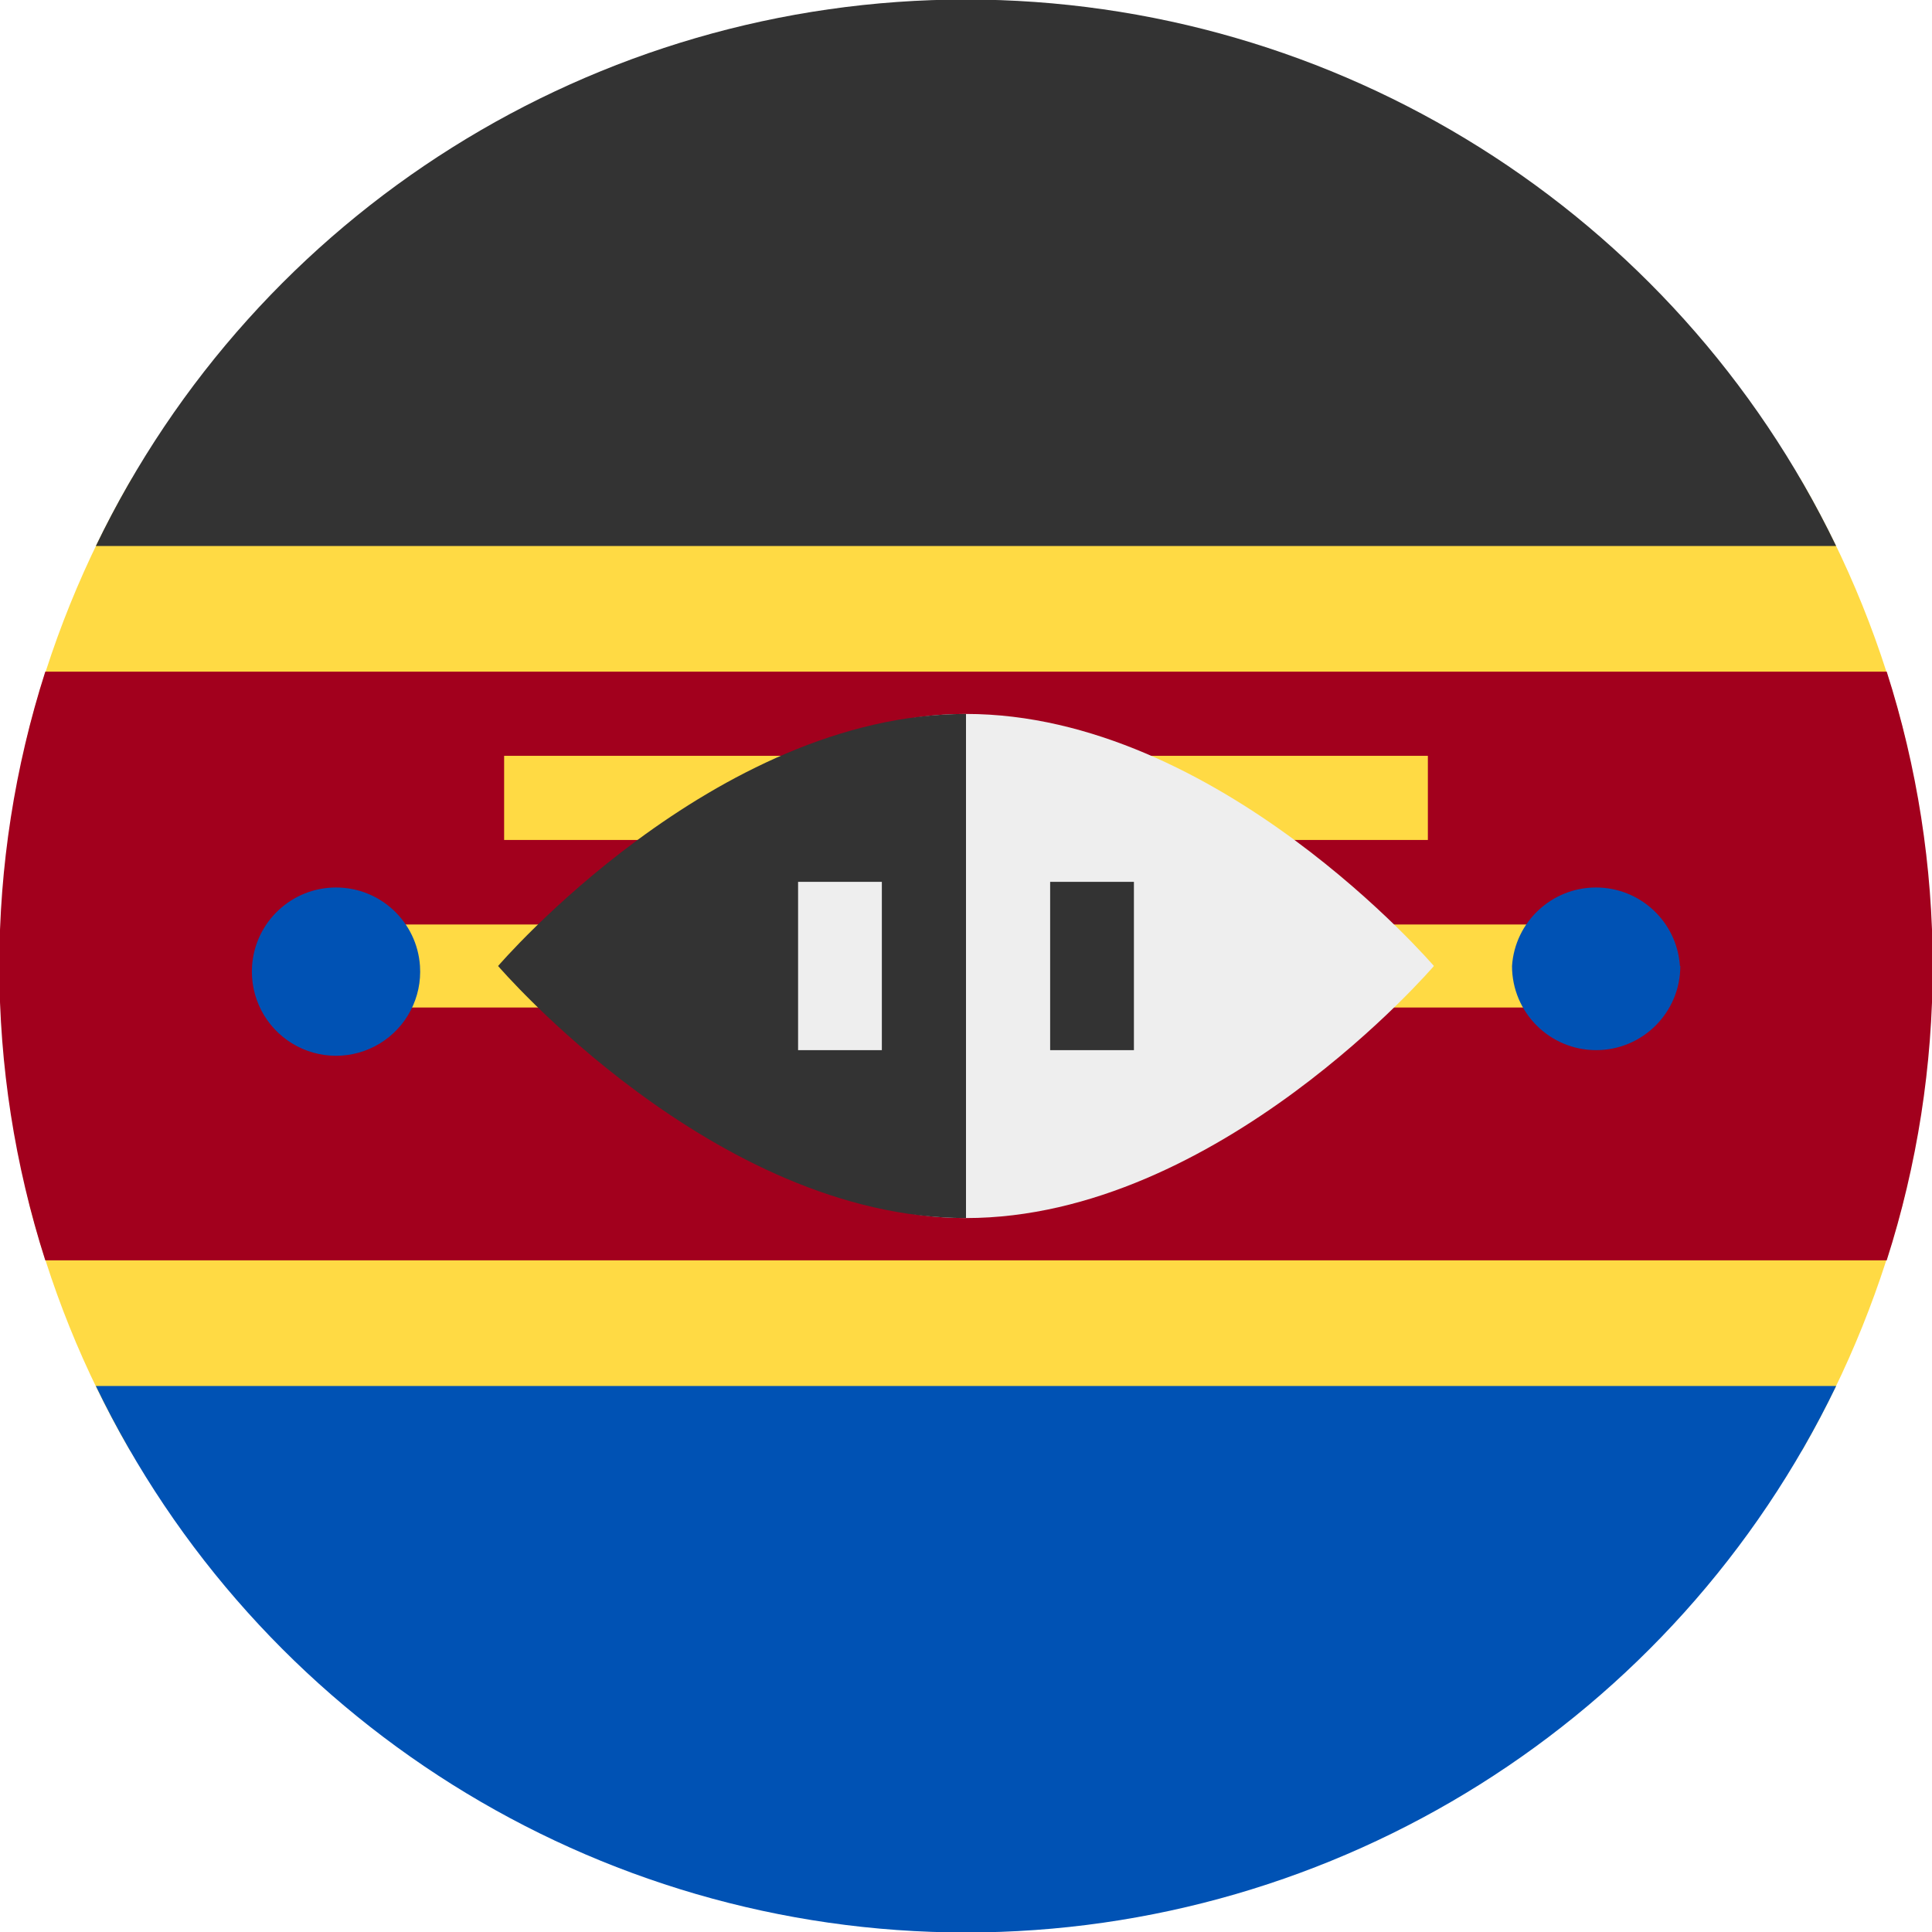
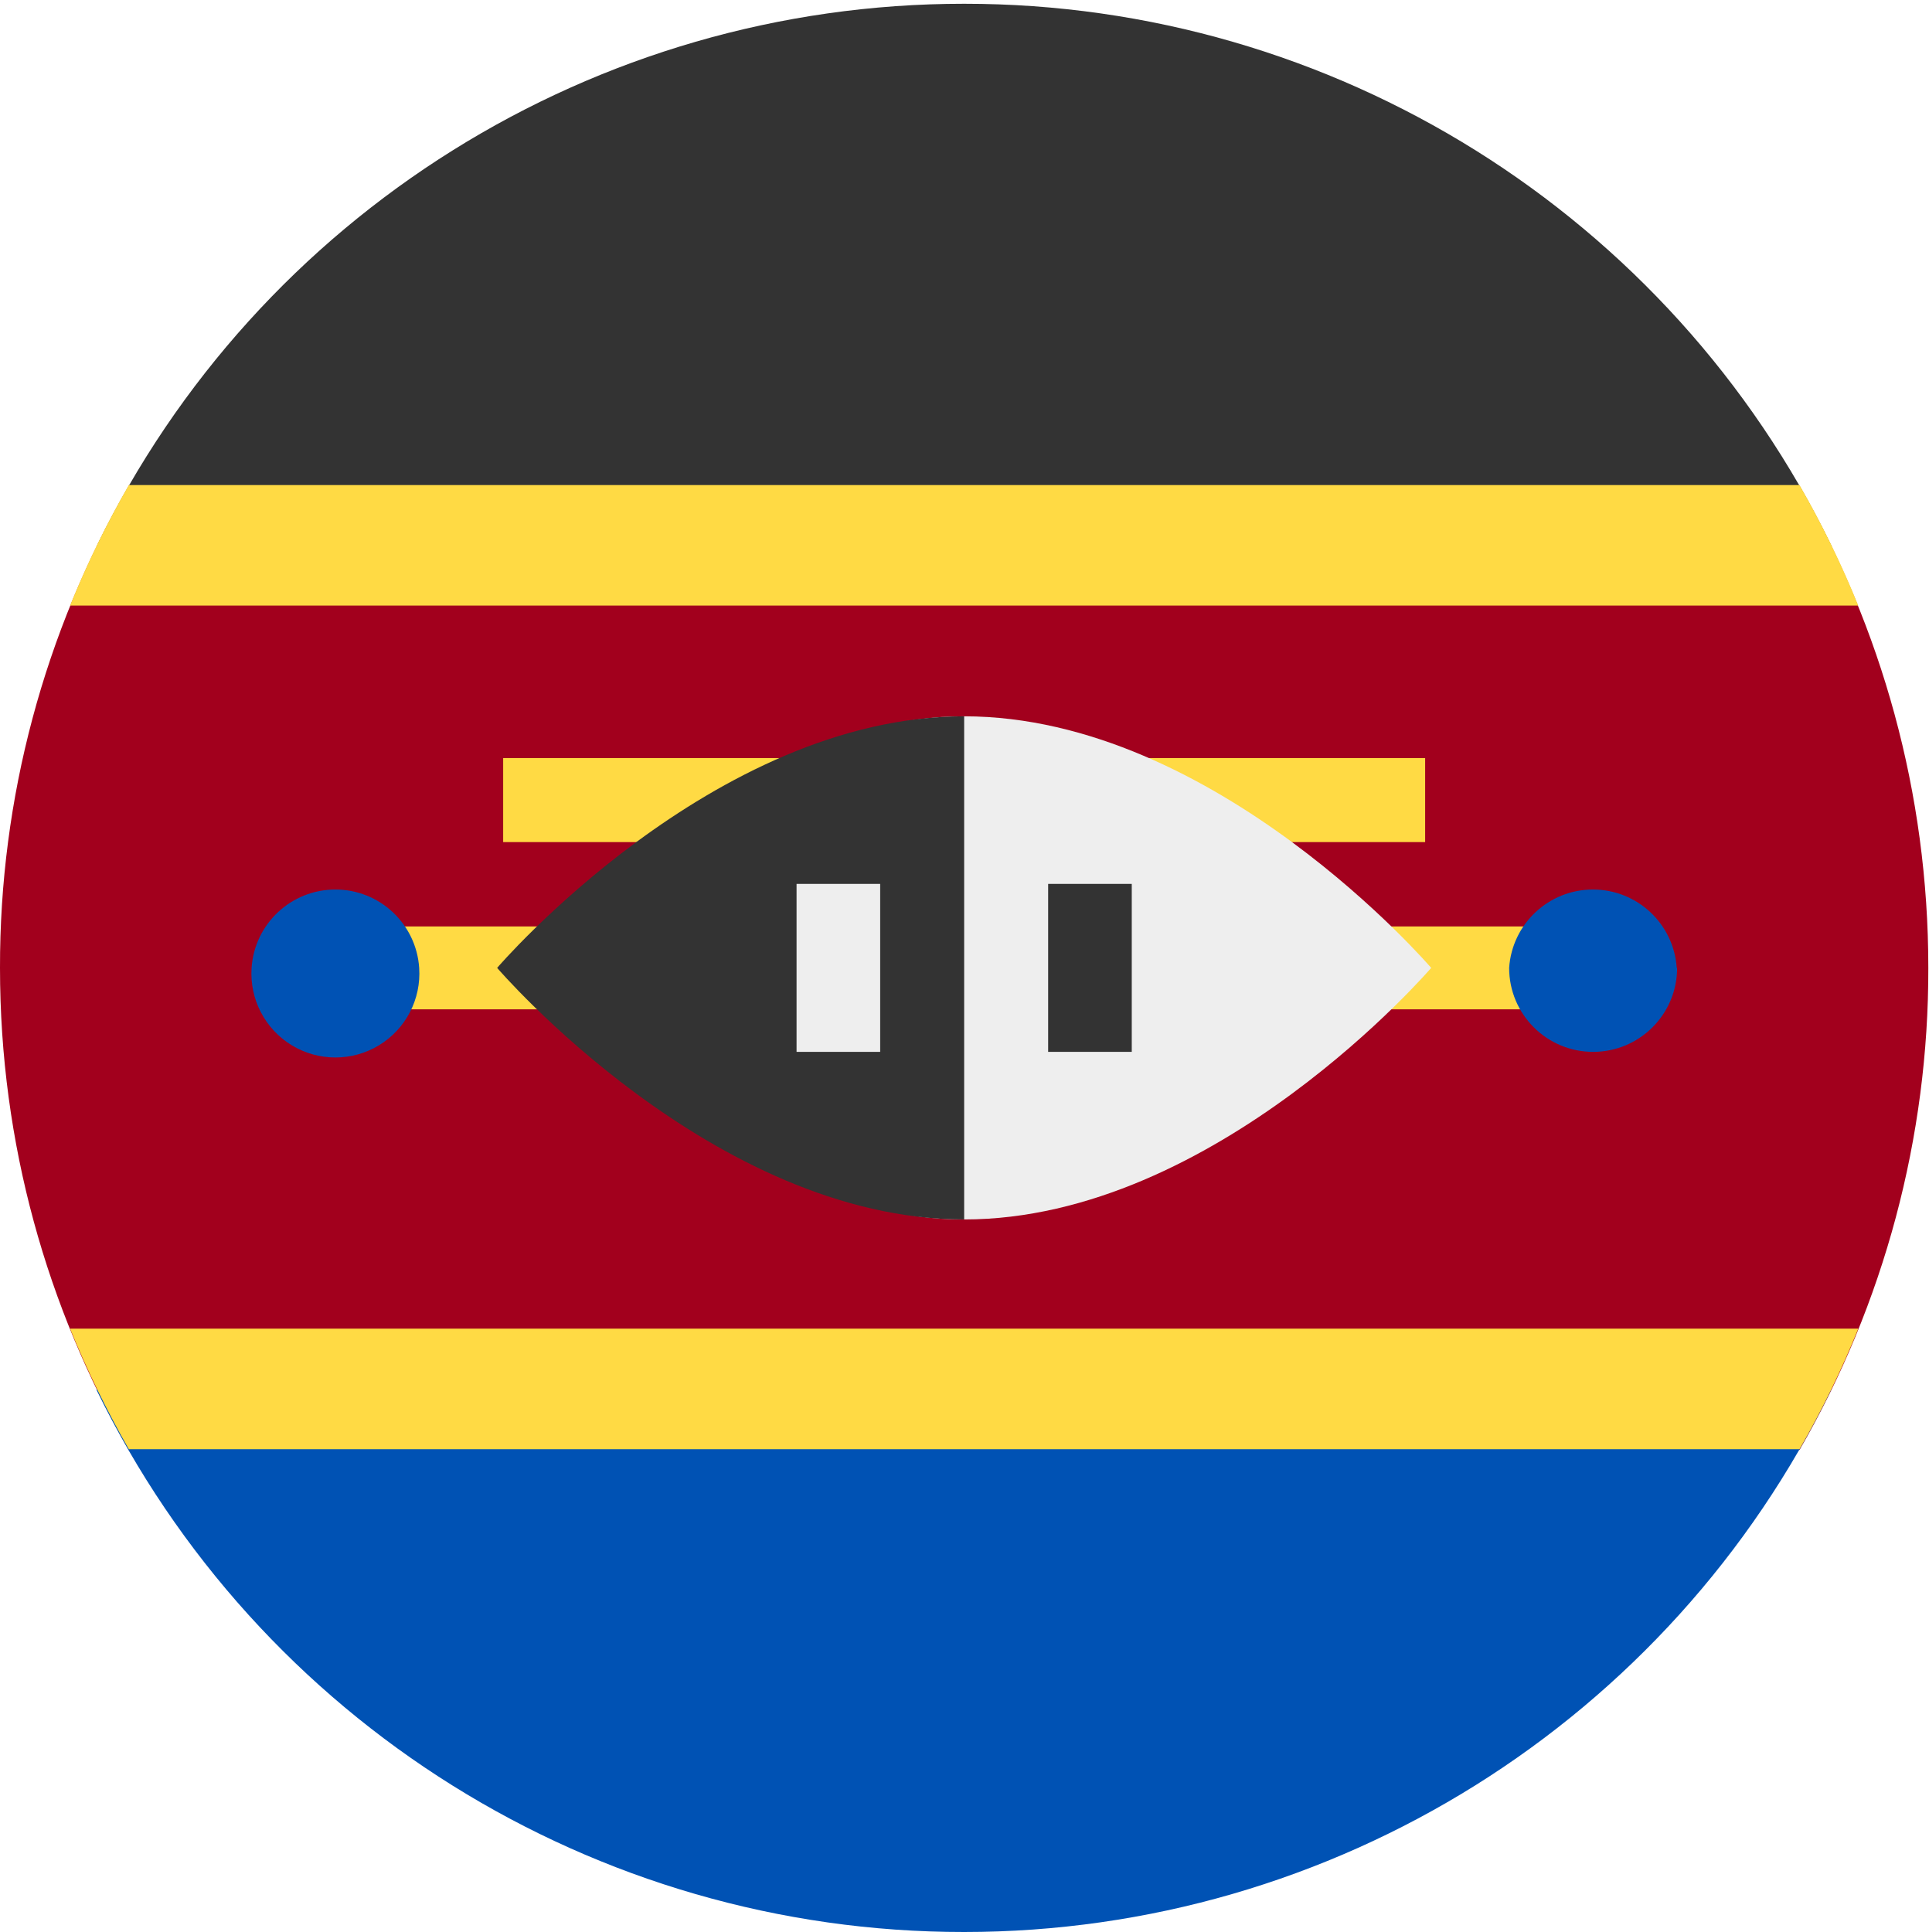
- <svg xmlns="http://www.w3.org/2000/svg" width="512" height="512" fill="none">
-   <path fill="#FFDA44" fill-rule="evenodd" d="M477 126.7a257 257 0 0 1 28 69.4H7c6-24.7 15.5-48 28-69.4h442ZM34.5 384.5a254.4 254.4 0 0 1-27.3-67.8h497.6a261 261 0 0 1-27.3 67.8h-443Z" clip-rule="evenodd" />
-   <path fill="#333" fill-rule="evenodd" d="M486.6 144.7H25.4a256 256 0 0 1 461.2 0Z" clip-rule="evenodd" />
-   <path fill="#0052B4" fill-rule="evenodd" d="M486.6 367.3a256 256 0 0 1-461.2 0h461.2Z" clip-rule="evenodd" />
-   <path fill="#A2001D" fill-rule="evenodd" d="M500 334a255.8 255.8 0 0 0 0-156H12a255.9 255.9 0 0 0 0 156h488Z" clip-rule="evenodd" />
-   <path fill="#FFDA44" fill-rule="evenodd" d="M378.4 200.3H133.6v22.3h244.8v-22.3ZM423 245H89v22h334v-22Z" clip-rule="evenodd" />
-   <path fill="#EEE" d="M380 256s-57.2 66.8-124 66.8-66.8-66.8-66.8-66.8 0-66.8 66.8-66.8S380 256 380 256Z" />
-   <path fill="#333" d="M256 322.8c-66.8 0-124-66.8-124-66.8s57.2-66.8 124-66.8" />
-   <path fill="#EEE" d="M211.5 233.7h22.2v44.6h-22.2v-44.6Z" />
-   <path fill="#333" d="M278.3 233.7h22.2v44.6h-22.2v-44.6Z" />
-   <path fill="#0052B4" fill-rule="evenodd" d="M111.3 256a22.3 22.3 0 1 1-44.5 0 22.3 22.3 0 0 1 44.5 0Zm334 0a22.3 22.3 0 1 1-44.6 0 22.3 22.3 0 0 1 44.5 0Z" clip-rule="evenodd" />
+ <svg xmlns="http://www.w3.org/2000/svg" width="512" height="513" fill="none">
+   <path fill="#A2001D" d="M477.8 385A254.8 254.8 0 0 0 512 257c0-46.6-12.5-90.3-34.2-128H34.2A254.8 254.8 0 0 0 0 257c0 46.6 12.5 90.3 34.2 128h443.6Z" />
+   <path fill="#0052B4" d="M256 513A256 256 0 0 1 25.6 369h460.6A256 256 0 0 1 256 513h-.1Z" />
+   <path fill="#333" d="M256 1A256 256 0 0 0 25.7 145h460.6A256 256 0 0 0 256 1Z" />
+   <path fill="#FFDA44" fill-rule="evenodd" d="M477.8 128.8a255 255 0 0 1 15.6 32H18.6a255 255 0 0 1 15.6-32h443.6Zm-443.6 256c-5.9-10.3-11.1-21-15.6-32h474.8a255 255 0 0 1-15.6 32H34.2Zm344.2-183.5H133.6v22.3h244.8v-22.3ZM423 246H89v22h334v-22Z" clip-rule="evenodd" />
+   <path fill="#EEE" d="M380 257s-57.2 66.8-124 66.8-66.8-66.8-66.8-66.8 0-66.8 66.8-66.8S380 257 380 257Z" />
+   <path fill="#333" d="M256 323.8c-66.8 0-124-66.8-124-66.8s57.2-66.8 124-66.8" />
+   <path fill="#EEE" d="M211.5 234.7h22.2v44.6h-22.2v-44.6Z" />
+   <path fill="#333" d="M278.3 234.7h22.2v44.6h-22.2v-44.6Z" />
+   <path fill="#0052B4" fill-rule="evenodd" d="M111.3 257a22.3 22.3 0 1 1-44.5 0 22.3 22.3 0 0 1 44.5 0Zm334 0a22.3 22.3 0 1 1-44.6 0 22.3 22.3 0 0 1 44.5 0Z" clip-rule="evenodd" />
</svg>
